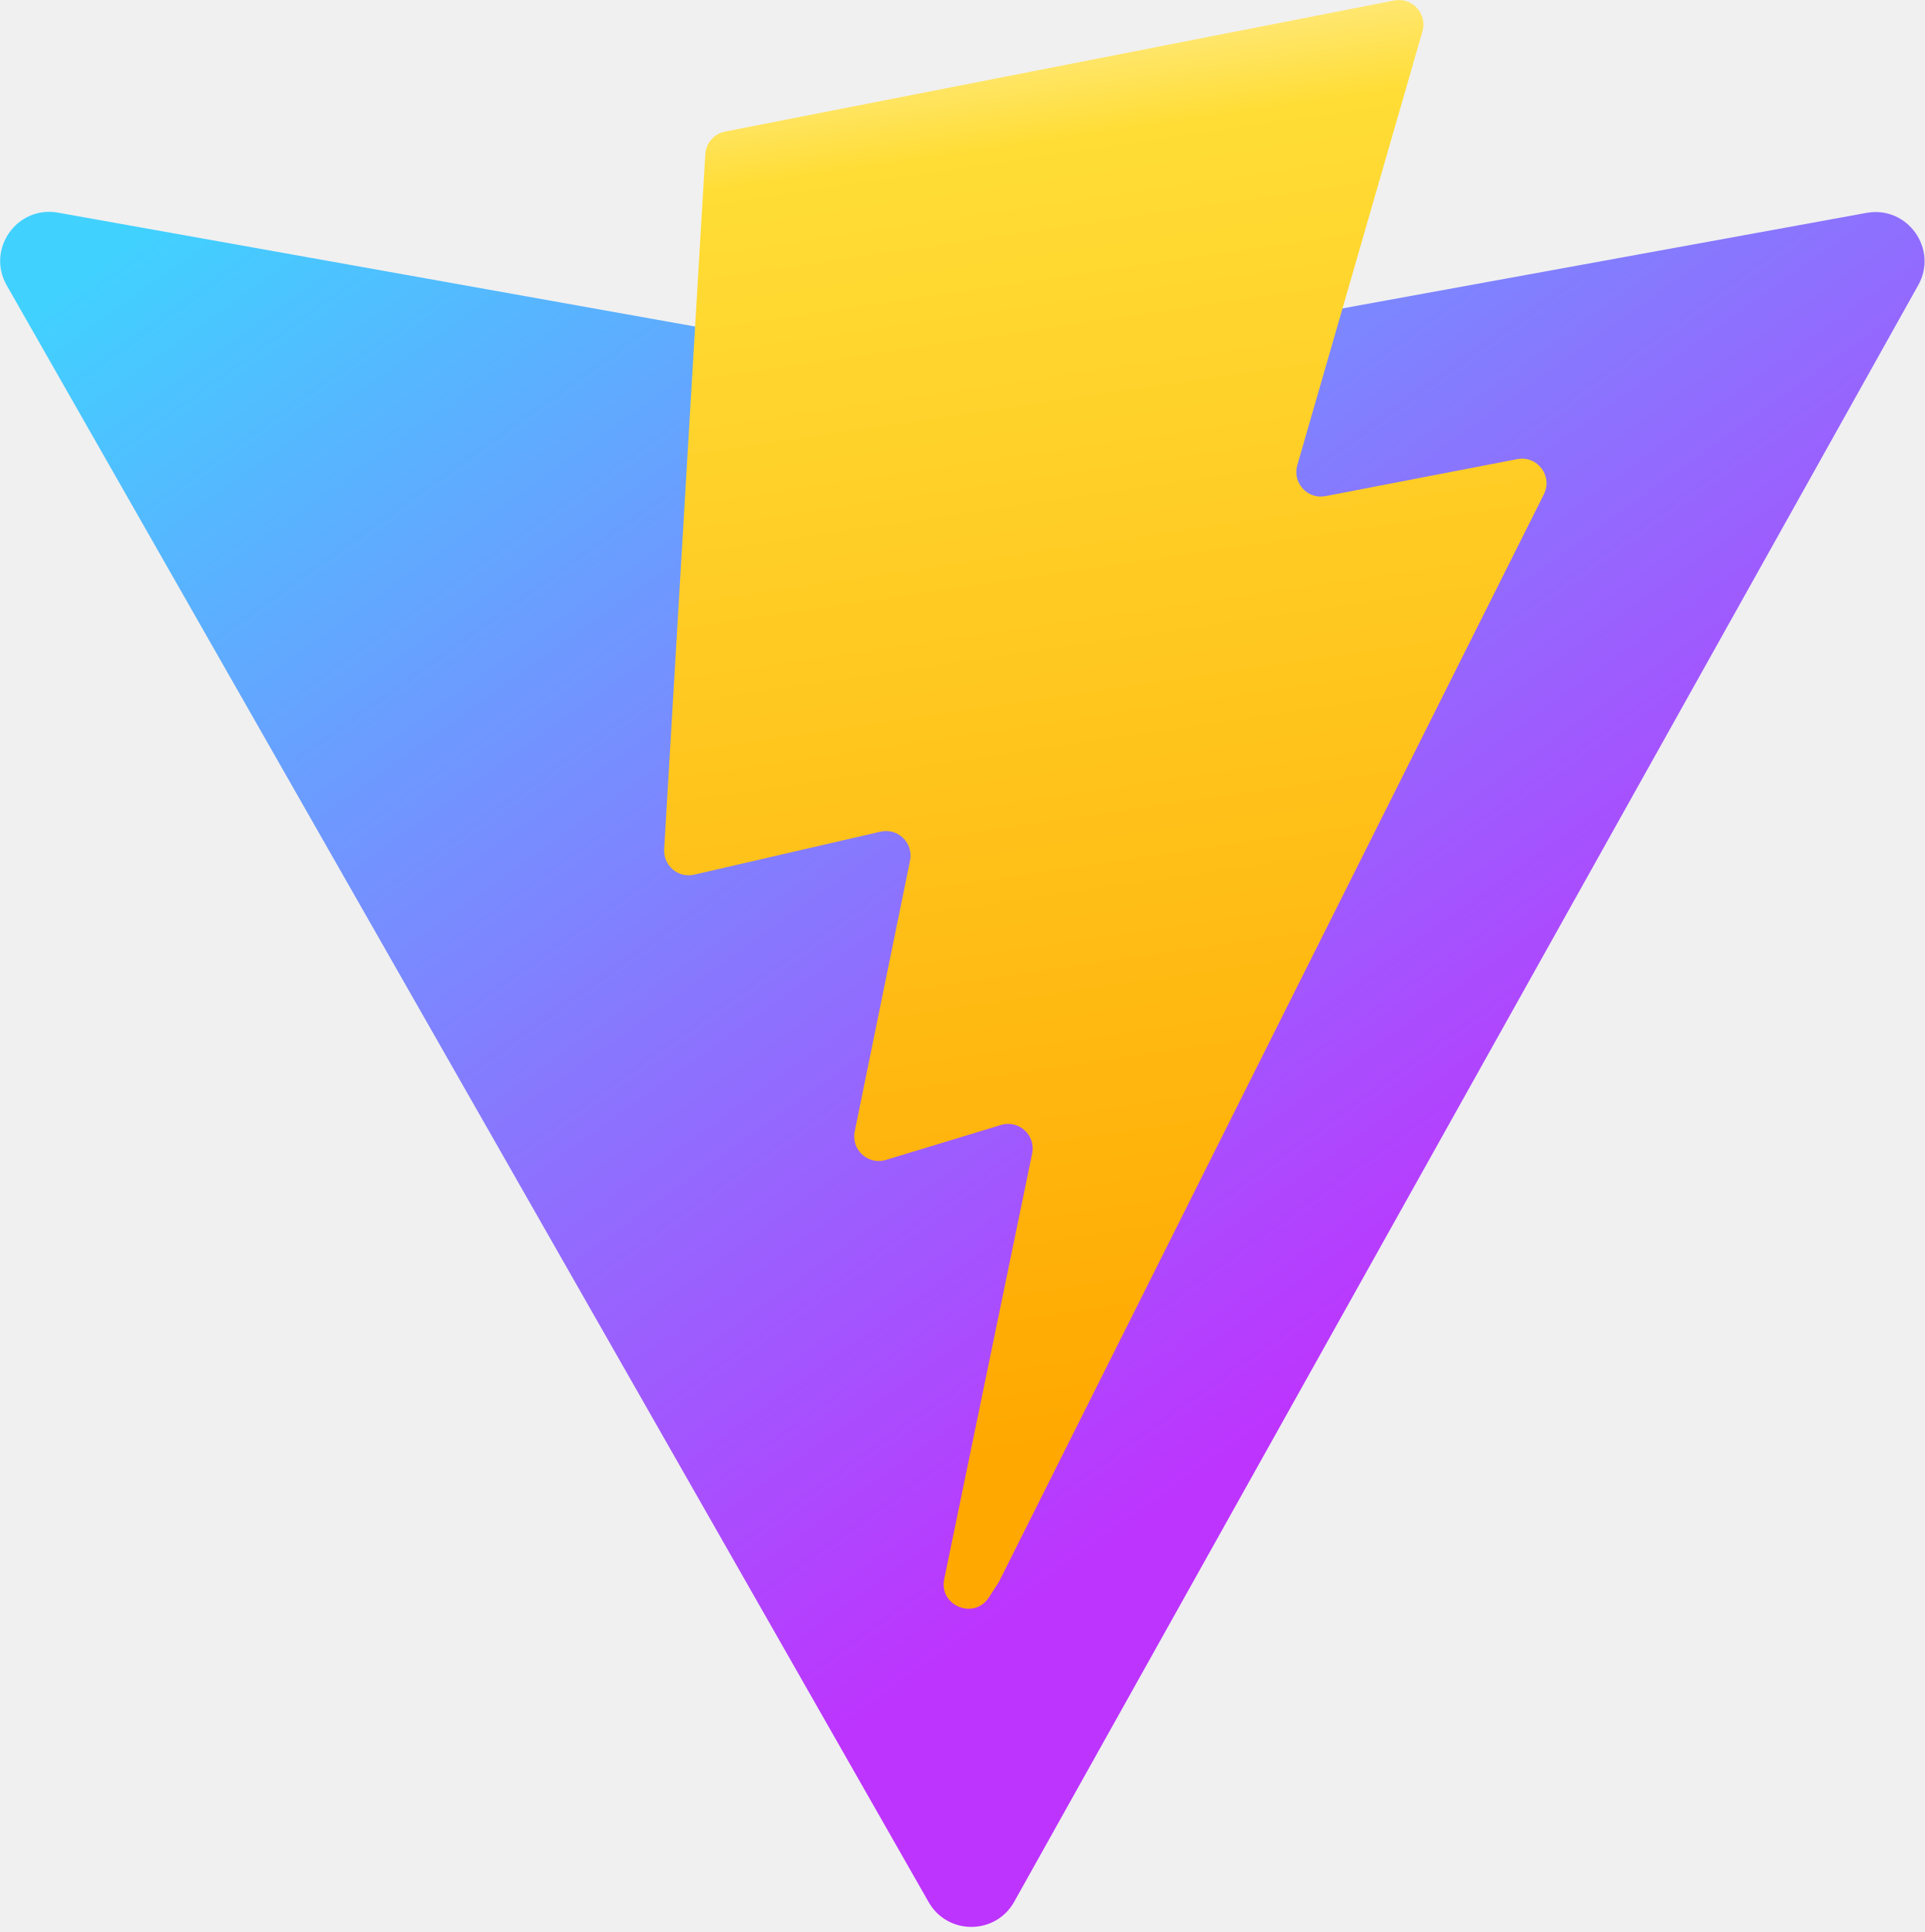
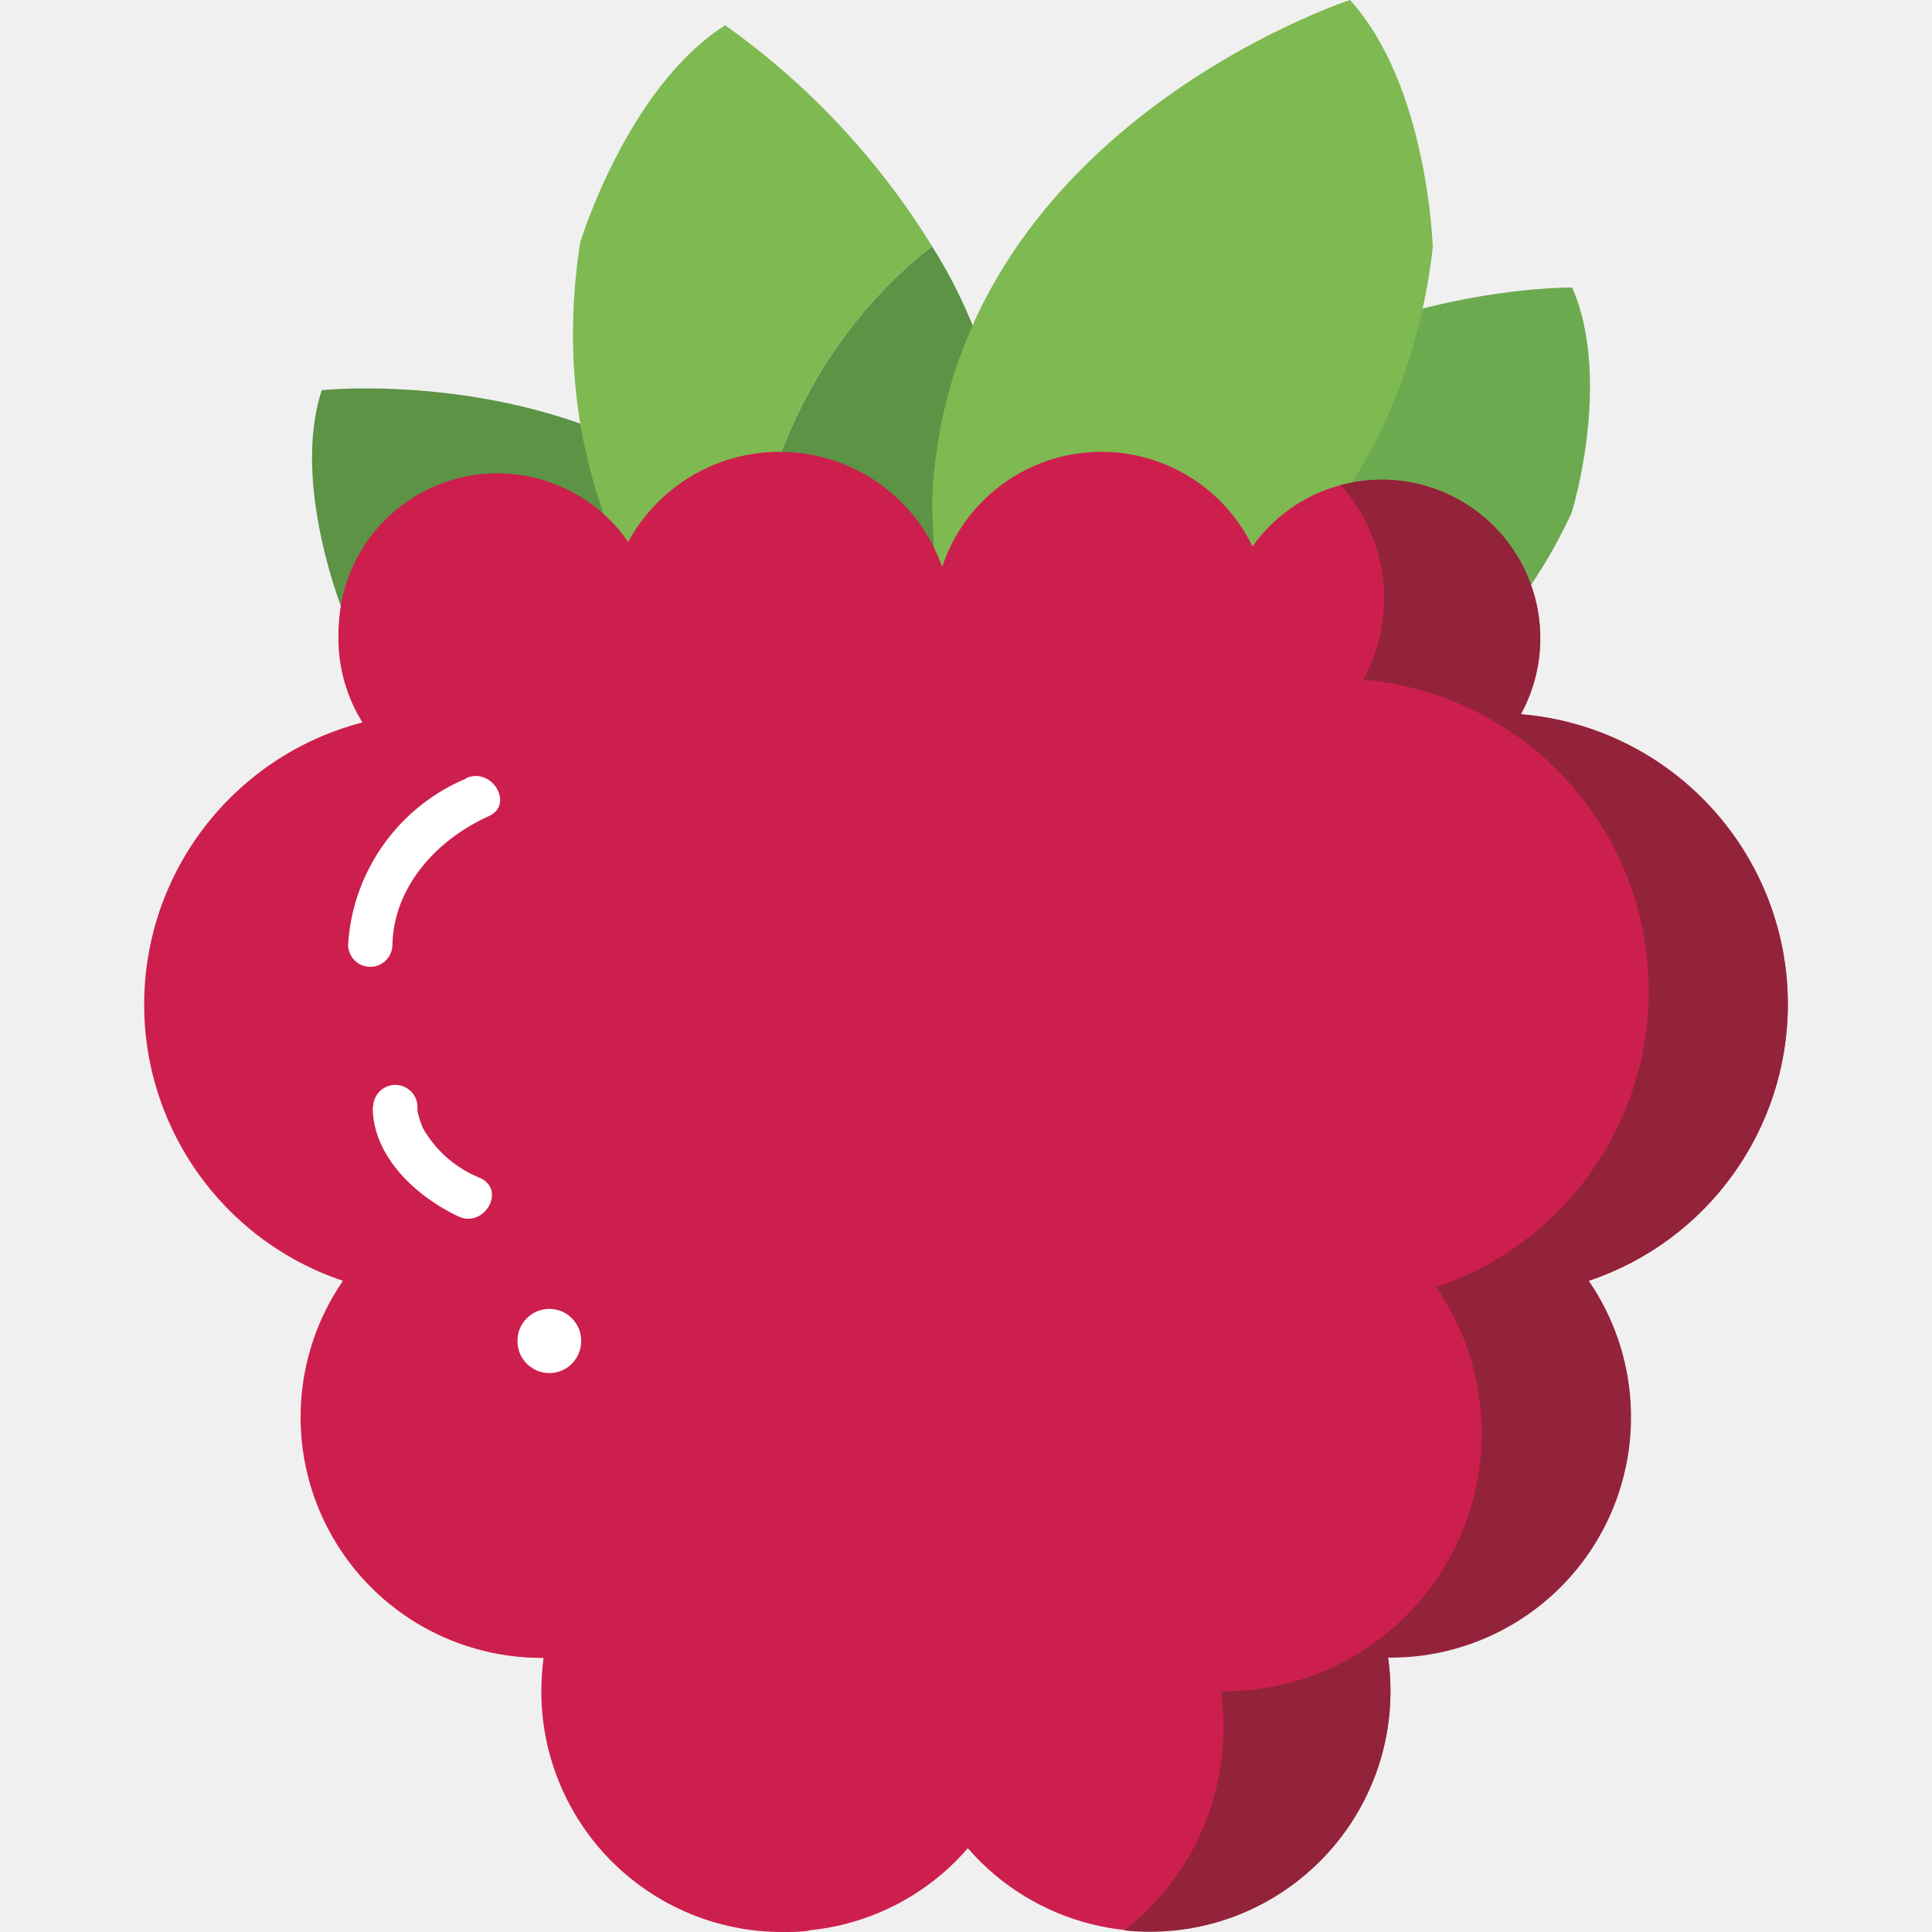
- <svg xmlns="http://www.w3.org/2000/svg" aria-hidden="true" role="img" class="iconify iconify--logos" width="31.88" height="32" preserveAspectRatio="xMidYMid meet" viewBox="0 0 256 257">
-   <defs>
-     <linearGradient id="IconifyId1813088fe1fbc01fb466" x1="-.828%" x2="57.636%" y1="7.652%" y2="78.411%">
-       <stop offset="0%" stop-color="#41D1FF" />
-       <stop offset="100%" stop-color="#BD34FE" />
-     </linearGradient>
-     <linearGradient id="IconifyId1813088fe1fbc01fb467" x1="43.376%" x2="50.316%" y1="2.242%" y2="89.03%">
-       <stop offset="0%" stop-color="#FFEA83" />
-       <stop offset="8.333%" stop-color="#FFDD35" />
-       <stop offset="100%" stop-color="#FFA800" />
-     </linearGradient>
-   </defs>
-   <path fill="url(#IconifyId1813088fe1fbc01fb466)" d="M255.153 37.938L134.897 252.976c-2.483 4.44-8.862 4.466-11.382.048L.875 37.958c-2.746-4.814 1.371-10.646 6.827-9.67l120.385 21.517a6.537 6.537 0 0 0 2.322-.004l117.867-21.483c5.438-.991 9.574 4.796 6.877 9.62Z" />
-   <path fill="url(#IconifyId1813088fe1fbc01fb467)" d="M185.432.063L96.44 17.501a3.268 3.268 0 0 0-2.634 3.014l-5.474 92.456a3.268 3.268 0 0 0 3.997 3.378l24.777-5.718c2.318-.535 4.413 1.507 3.936 3.838l-7.361 36.047c-.495 2.426 1.782 4.5 4.151 3.78l15.304-4.649c2.372-.72 4.652 1.36 4.15 3.788l-11.698 56.621c-.732 3.542 3.979 5.473 5.943 2.437l1.313-2.028l72.516-144.72c1.215-2.423-.88-5.186-3.54-4.672l-25.505 4.922c-2.396.462-4.435-1.77-3.759-4.114l16.646-57.705c.677-2.35-1.37-4.583-3.769-4.113Z" />
+ <svg xmlns="http://www.w3.org/2000/svg" t="1691567109134" class="icon" viewBox="0 0 1024 1024" version="1.1" p-id="2606" width="32" height="32">
+   <path d="M170.555 206.803s192.98-20.571 268.952 130.612c0 0 29.605 66.177 28.299 110.585 0 0-188.082 42.231-285.388-122.122 0-0.218-28.408-68.789-11.864-119.075z" fill="#5C9345" p-id="2607" />
+   <path d="M494.037 130.612A401.306 401.306 0 0 0 384.323 13.388c-52.027 33.197-76.844 115.265-76.844 115.265-19.156 125.061 38.095 211.156 90.449 261.986-18.395-157.17 64.544-236.19 96.109-260.027z" fill="#7EB951" p-id="2608" />
+   <path d="M494.037 130.612c-31.565 23.946-114.503 102.966-96.109 260.136a341.551 341.551 0 0 0 74.775 55.51c33.524-38.748 55.728-119.728 55.728-119.728a261.224 261.224 0 0 0-34.395-195.918z" fill="#5C9345" p-id="2609" />
+   <path d="M833.303 152.381s-193.959-1.959-255.129 156.082c0 0-23.075 68.789-17.524 112.871 0 0 191.238 23.946 272.109-149.007 0.218 0.327 21.986-70.639 0.544-119.946z" fill="#6CAA4F" p-id="2610" />
+   <path d="M715.534 0S502.636 69.333 494.037 264.599c0 0 0 83.701 22.313 129.85 0 0 217.687-44.19 243.048-263.184 0 0-2.395-85.551-43.864-131.265z" fill="#7EB951" p-id="2611" />
+   <path d="M947.588 532.462a154.34 154.34 0 0 0-141.497-153.905 84.027 84.027 0 0 0-142.258-88.925 88.925 88.925 0 0 0-164.463 10.884 91.32 91.32 0 0 0-166.422-13.279 84.027 84.027 0 0 0-138.558 95.673 154.449 154.449 0 0 0-10.884 295.945 127.565 127.565 0 0 0 105.578 199.837h1.306a122.014 122.014 0 0 0-1.306 17.85A127.456 127.456 0 0 0 512.976 979.591a127.565 127.565 0 0 0 224-83.483 122.014 122.014 0 0 0-1.306-17.85h1.306a127.456 127.456 0 0 0 105.034-199.401A154.558 154.558 0 0 0 947.588 532.462z" fill="#CD1F4D" p-id="2612" />
+   <path d="M947.588 532.462a154.34 154.34 0 0 0-141.497-153.905 84.027 84.027 0 0 0-95.456-121.469 90.014 90.014 0 0 1 11.973 103.184 165.66 165.66 0 0 1 38.639 321.959 136.707 136.707 0 0 1-112.762 214.204h-1.306a137.687 137.687 0 0 1 1.306 19.048A136.163 136.163 0 0 1 595.915 1023.129a110.912 110.912 0 0 0 13.497 0.762 127.565 127.565 0 0 0 127.565-127.456 122.014 122.014 0 0 0-1.306-17.85h1.306a127.456 127.456 0 0 0 105.034-199.728A154.558 154.558 0 0 0 947.588 532.462z" fill="#93233B" p-id="2613" />
+   <path d="M378.119 916.462a140.517 140.517 0 0 1 1.415-19.156h-1.415A137.36 137.36 0 0 1 265.031 682.449a166.313 166.313 0 0 1 10.884-318.476 90.122 90.122 0 0 1 8.272-107.102 87.075 87.075 0 0 0-20.789-2.612 84.136 84.136 0 0 0-71.292 128.653 154.449 154.449 0 0 0-10.34 295.945 127.565 127.565 0 0 0 105.143 199.837h1.197a139.102 139.102 0 0 0-1.197 17.85 127.565 127.565 0 0 0 127.891 127.456c4.789 0 9.578 0 14.258-0.762a137.252 137.252 0 0 1-50.939-106.775z" fill="#CD1F4D" p-id="2614" />
+   <path d="M247.072 412.626A102.422 102.422 0 0 0 184.487 500.68a11.755 11.755 0 0 0 23.51 0c0.653-30.803 23.728-55.837 50.939-68.027 13.823-6.095 1.85-26.34-11.864-20.245zM197.548 586.775c0 26.449 23.401 47.565 45.279 57.905 13.605 6.531 25.578-13.714 11.864-20.245a60.844 60.844 0 0 1-30.585-26.558 53.551 53.551 0 0 1-2.83-8.925c-0.762-3.048 0 1.85 0-0.871a5.333 5.333 0 0 1 0-1.306 11.755 11.755 0 0 0-23.51 0z" fill="#FFFFFF" p-id="2615" />
+   <path d="M291.153 710.748m-16.871 0a16.871 16.871 0 1 0 33.741 0 16.871 16.871 0 1 0-33.741 0Z" fill="#FFFFFF" p-id="2616" />
</svg>
